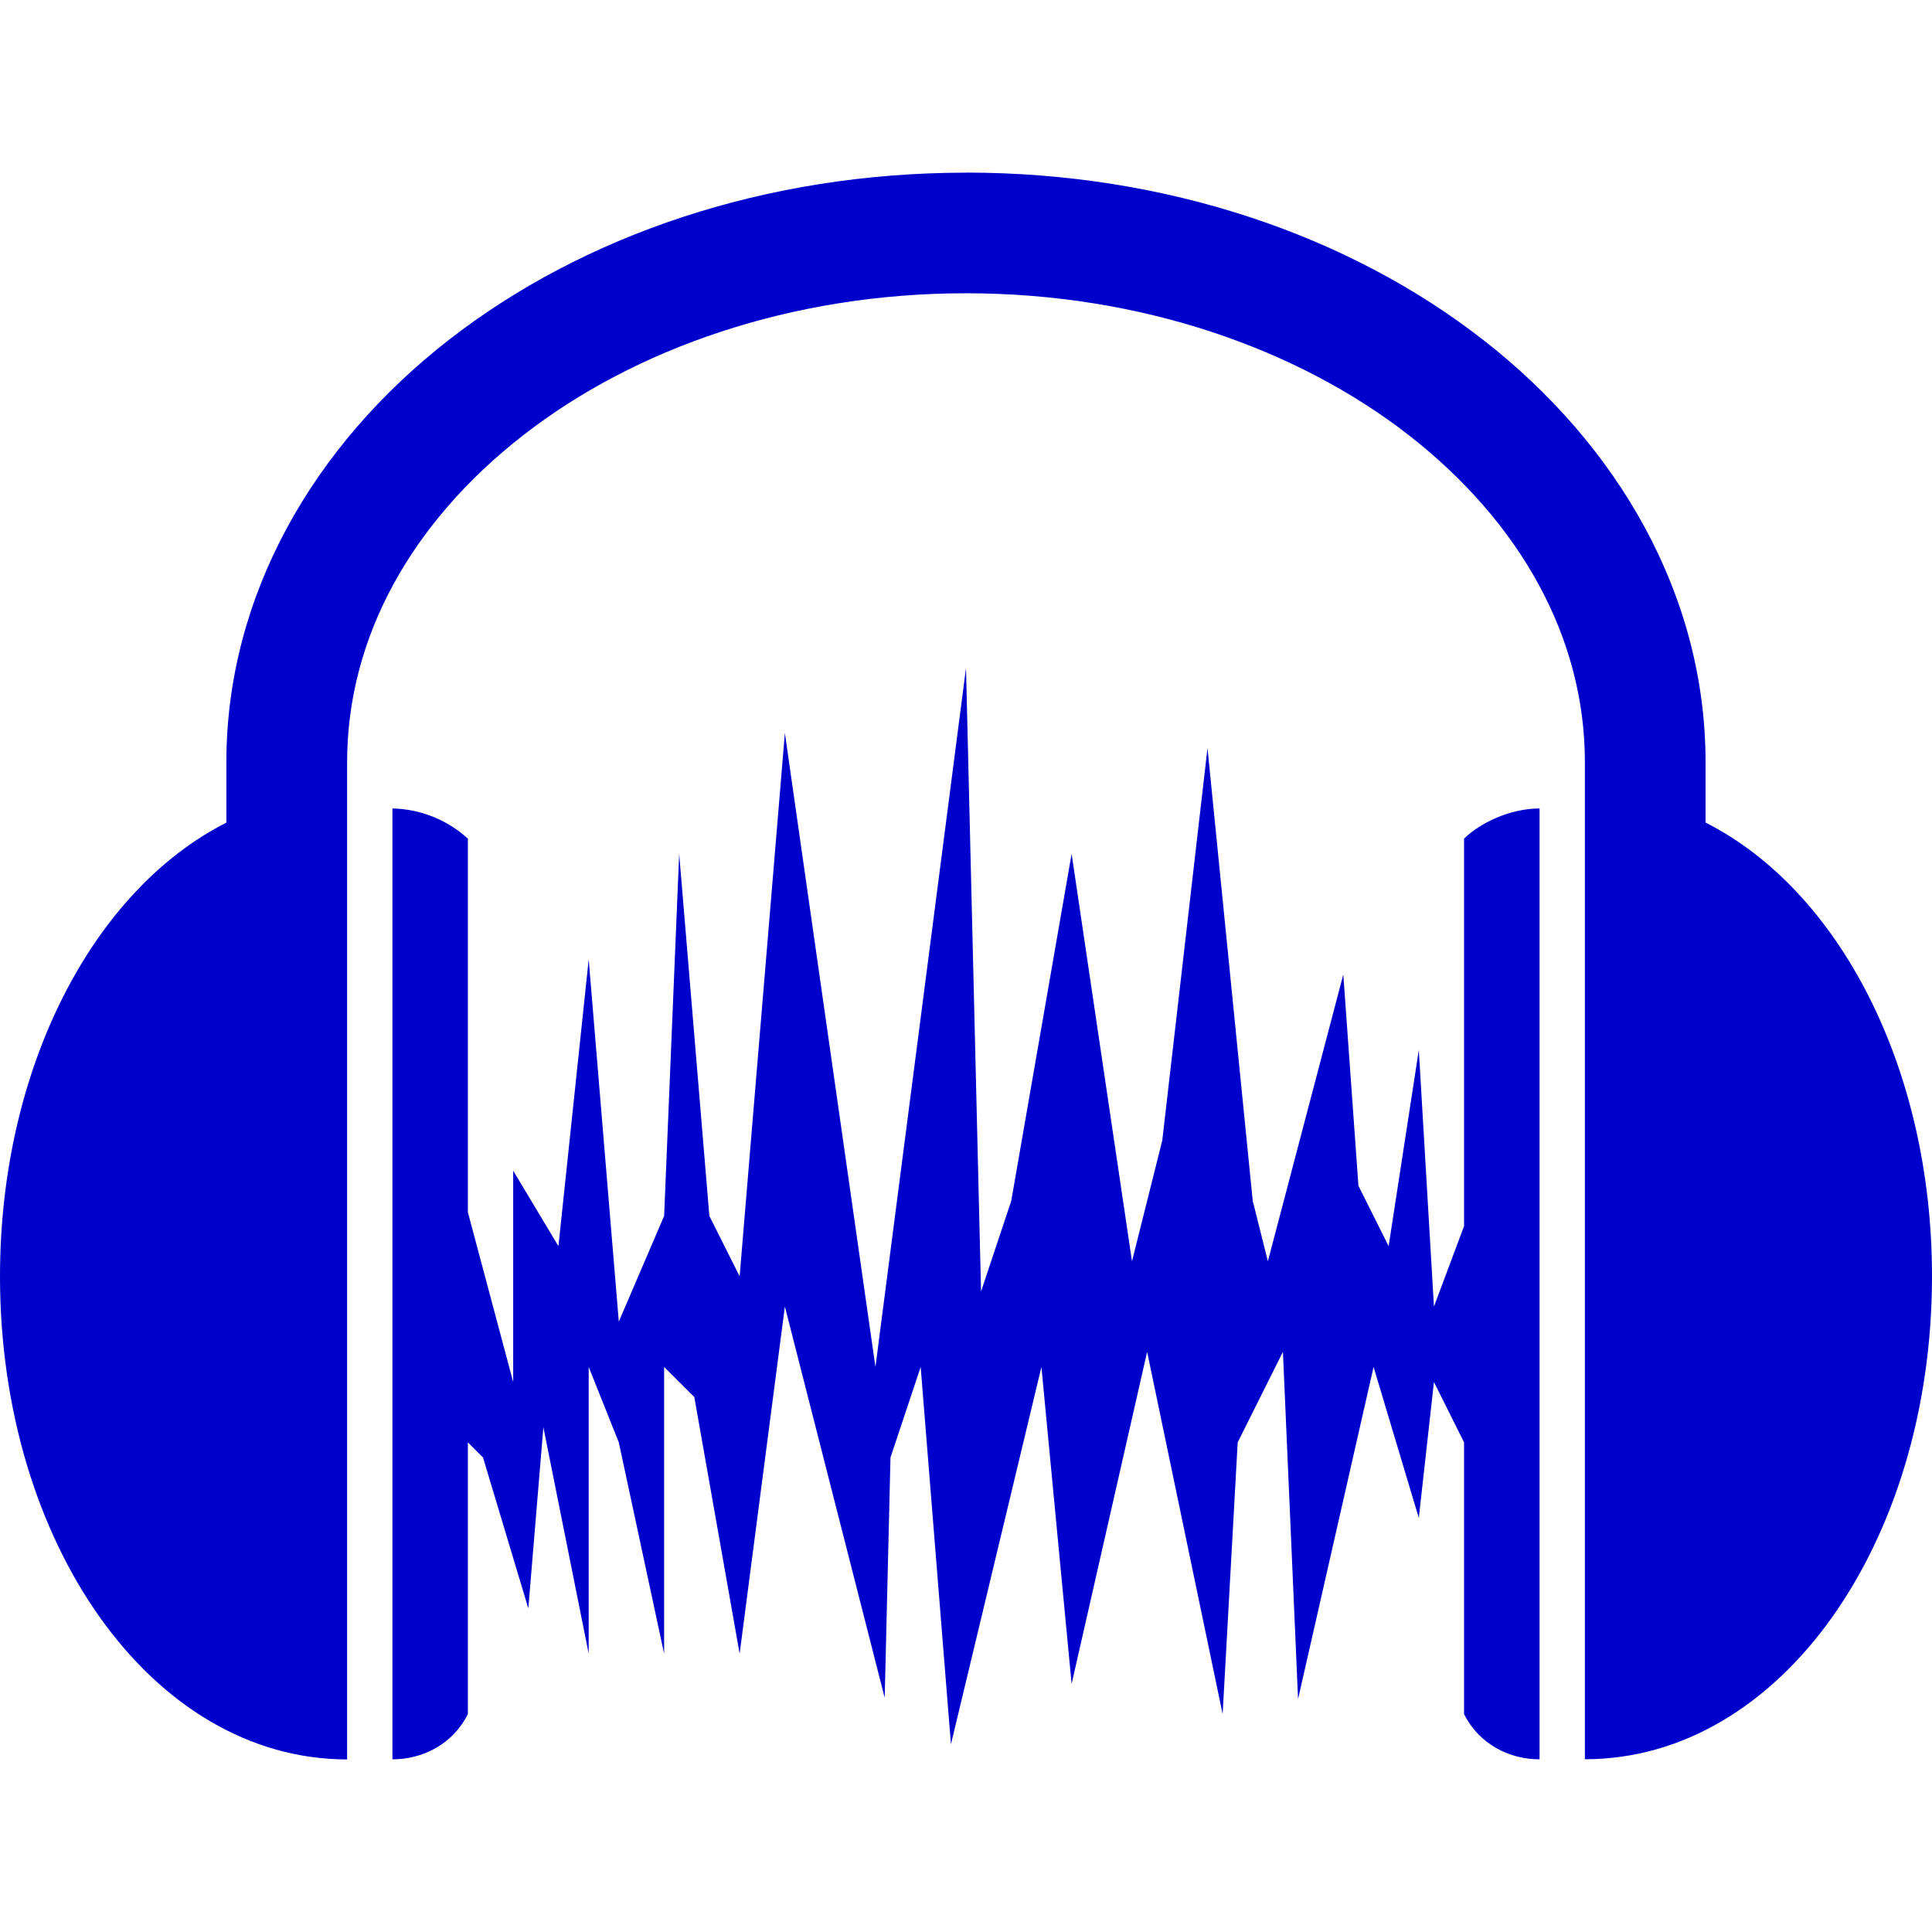
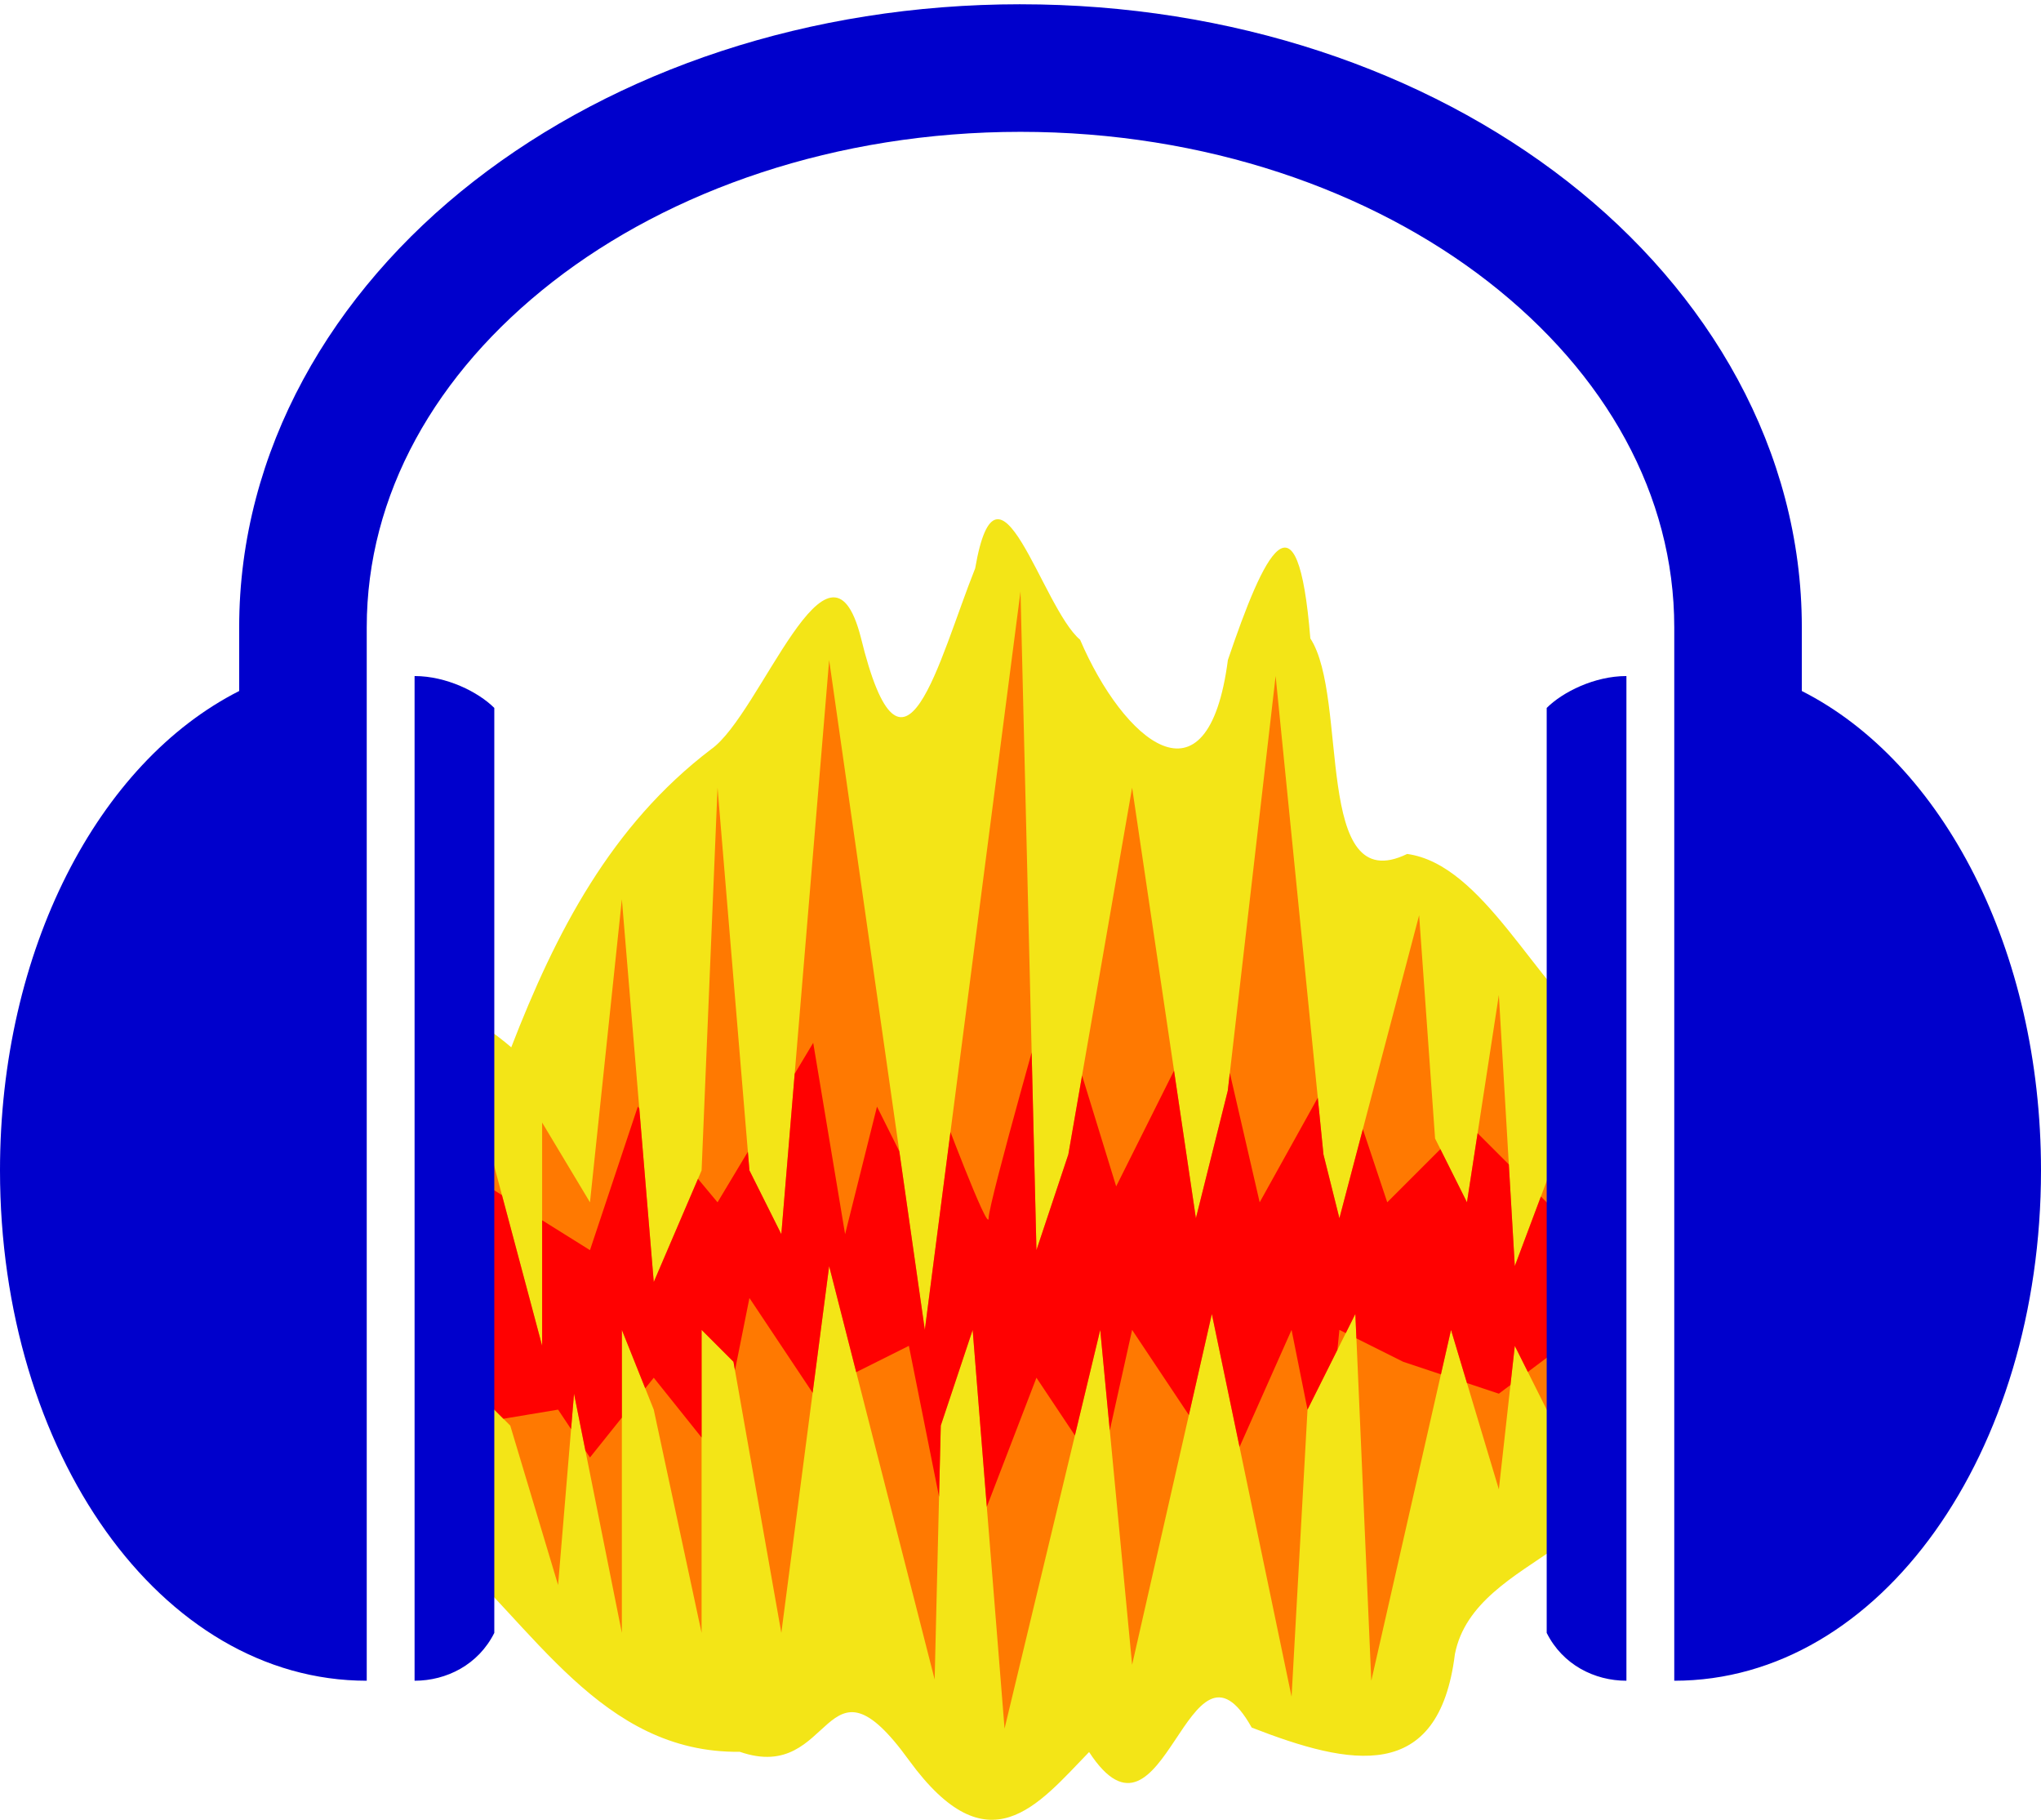
- <svg xmlns="http://www.w3.org/2000/svg" fill="#0000CC" role="img" viewBox="0 0 24 24">
-   <path d="M12 2.145c-2.487 0-4.755.776-6.428 2.08-1.673 1.303-2.76 3.169-2.76 5.244v.75C1.153 11.06 0 13.268 0 15.856c0 3.312 1.884 6 4.312 6V9.468c0-1.554.805-2.984 2.186-4.06C7.879 4.331 9.829 3.643 12 3.643c2.17 0 4.12.688 5.502 1.764 1.38 1.077 2.186 2.507 2.186 4.06v12.387c2.428 0 4.312-2.687 4.312-6 0-2.587-1.152-4.795-2.813-5.636v-.75c0-2.075-1.086-3.94-2.76-5.244-1.672-1.304-3.94-2.08-6.427-2.08zm0 6.153l-1.125 8.683L9.75 9.105l-.562 6.75-.376-.75-.375-4.5-.187 4.5-.563 1.313-.374-4.5-.376 3.562-.562-.937v2.625l-.563-2.11v-4.64a1.432 1.432 0 0 0-.937-.375v11.812c.375 0 .75-.187.937-.562v-3.375l.188.187.563 1.875.187-2.25.563 2.813v-3.562l.374.937.563 2.625v-3.562l.375.374.563 3.188.562-4.313 1.24 4.86.072-2.985.375-1.124.376 4.687 1.124-4.687.375 3.937.938-4.125.938 4.5.187-3.375.562-1.125.188 4.313.938-4.125.562 1.875.188-1.688.374.75v3.375c.188.375.563.562.938.562V10.043c-.375 0-.75.188-.938.375v4.813l-.374 1-.188-3.188-.375 2.437-.375-.75-.188-2.625-.937 3.563-.188-.75L15 9.293l-.562 4.875-.376 1.5-.75-5.062-.75 4.312-.375 1.125Z" />
+ <svg xmlns="http://www.w3.org/2000/svg" style="display:inline" version="1.0" viewBox="0 6.88 128 114.12">
+   <defs>
+     <clipPath id="a">
+       <path d="m30 94 2 2 3 10 1-12 3 15V90l2 5 3 14V90l2 2 3 17 3-23 6.616 25.92L59 96l2-6 2 25 6-25 2 21 5-22 5 24 1-18 3-6 1 23 5-22 3 10 1-9 3 6V78l-3 8-1-17-2 13-2-4-1-14-5 19-1-4-3-30-3 26-2 8-4-27-4 23-2 6-1-41.305L58 90l-6-42-3 36-2-4-2-24-1 24-3 7-2-24-2 19-3-5v14l-4-15z" style="fill:none;stroke:#000;stroke-width:1px;stroke-linecap:butt;stroke-linejoin:miter;stroke-opacity:1" />
+     </clipPath>
+     <clipPath id="b">
+       <path d="M64 6.875c-13.263 0-25.359 4.14-34.281 11.094C20.796 24.922 15 34.87 15 45.938v4C6.141 54.426 0 66.2 0 80c0 17.664 10.05 32 23 32V45.938c0-8.289 4.29-15.916 11.656-21.657S52.425 14.875 64 14.875s21.977 3.666 29.344 9.406C100.71 30.021 105 37.65 105 45.938V112c12.95 0 23-14.336 23-32 0-13.8-6.141-25.574-15-30.062v-4c0-11.068-5.796-21.016-14.719-27.97C89.36 11.017 77.263 6.876 64 6.876M26 49v63c2 0 4-1 5-3V51c-1-1-3-2-5-2m76 0c-2 0-4 1-5 2v58c1 2 3 3 5 3z" style="fill:#000;fill-opacity:1;fill-rule:nonzero;stroke:none;stroke-width:18.99;marker:none;visibility:visible;display:inline;overflow:visible" />
+     </clipPath>
+   </defs>
+   <path d="M61.156 42.522c-2.294 5.742-4.504 15.245-7.173 4.313-2.002-7.765-6.279 4.865-9.39 7.03-6.272 4.77-9.744 11.489-12.53 18.688-7.378-6.273-4.61 3.795-5.063 8.719.402 7.38-.8 15.452.594 22.406 5.854 5.102 10.09 13.154 18.802 13.05 5.96 2.071 5.213-6.94 10.616.538 4.973 6.816 8.044 2.83 11.29-.523 4.744 7.261 6.197-8.687 10.198-1.534 6.184 2.407 11.73 3.552 12.744-4.61 1.27-6.446 12.353-6.577 9.756-14.327-.362-8.041.72-16.656-.531-24.344-4.198-3.276-7.436-10.841-12.219-11.5-5.918 2.872-3.637-9.79-6.073-13.516-.796-9.786-2.892-5.361-5.17 1.35-1.262 9.66-6.562 5.055-9.27-1.268-2.408-2.025-5.153-12.723-6.58-4.472" style="fill:#f3e517;fill-opacity:1;fill-rule:evenodd;stroke:none" />
+   <g clip-path="url(#a)" transform="translate(0 .272)">
+     <path d="M28 116V43h72v73z" style="fill:#ff7901;fill-opacity:1;fill-rule:evenodd;stroke:none" />
+     <path d="m29 80 8 5 3-9 5 6 6-10 2 12 2-8 3 6 1-6s3 8 3 7 4-15 4-15l4 13 6-12 3 13 5-9 3 9 5-5 6 6v8l-4 3-6-2-4-2-1 10-2-10-4 9-6-9-2 9-4-6-5 13-3-15-6 3-4-6-2 10-4-5-4 5-2-3-6 1z" style="fill:#ff0101;fill-opacity:1;fill-rule:evenodd;stroke:none" />
+   </g>
+   <g clip-path="url(#b)" style="fill:#00c;fill-opacity:1" transform="translate(0 .272)">
+     <path d="M64 6.875c-13.263 0-25.359 4.14-34.281 11.094C20.796 24.922 15 34.87 15 45.938v4C6.141 54.426 0 66.2 0 80c0 17.664 10.05 32 23 32V45.938c0-8.289 4.29-15.916 11.656-21.657S52.425 14.875 64 14.875s21.977 3.666 29.344 9.406C100.71 30.021 105 37.65 105 45.938V112c12.95 0 23-14.336 23-32 0-13.8-6.141-25.574-15-30.062v-4c0-11.068-5.796-21.016-14.719-27.97C89.36 11.017 77.263 6.876 64 6.876M26 49v63c2 0 4-1 5-3V51c-1-1-3-2-5-2m76 0c-2 0-4 1-5 2v58c1 2 3 3 5 3z" style="fill:#00c;fill-opacity:1;fill-rule:nonzero;stroke:none;stroke-width:18.99;marker:none;visibility:visible;display:inline;overflow:visible" />
+   </g>
</svg>
